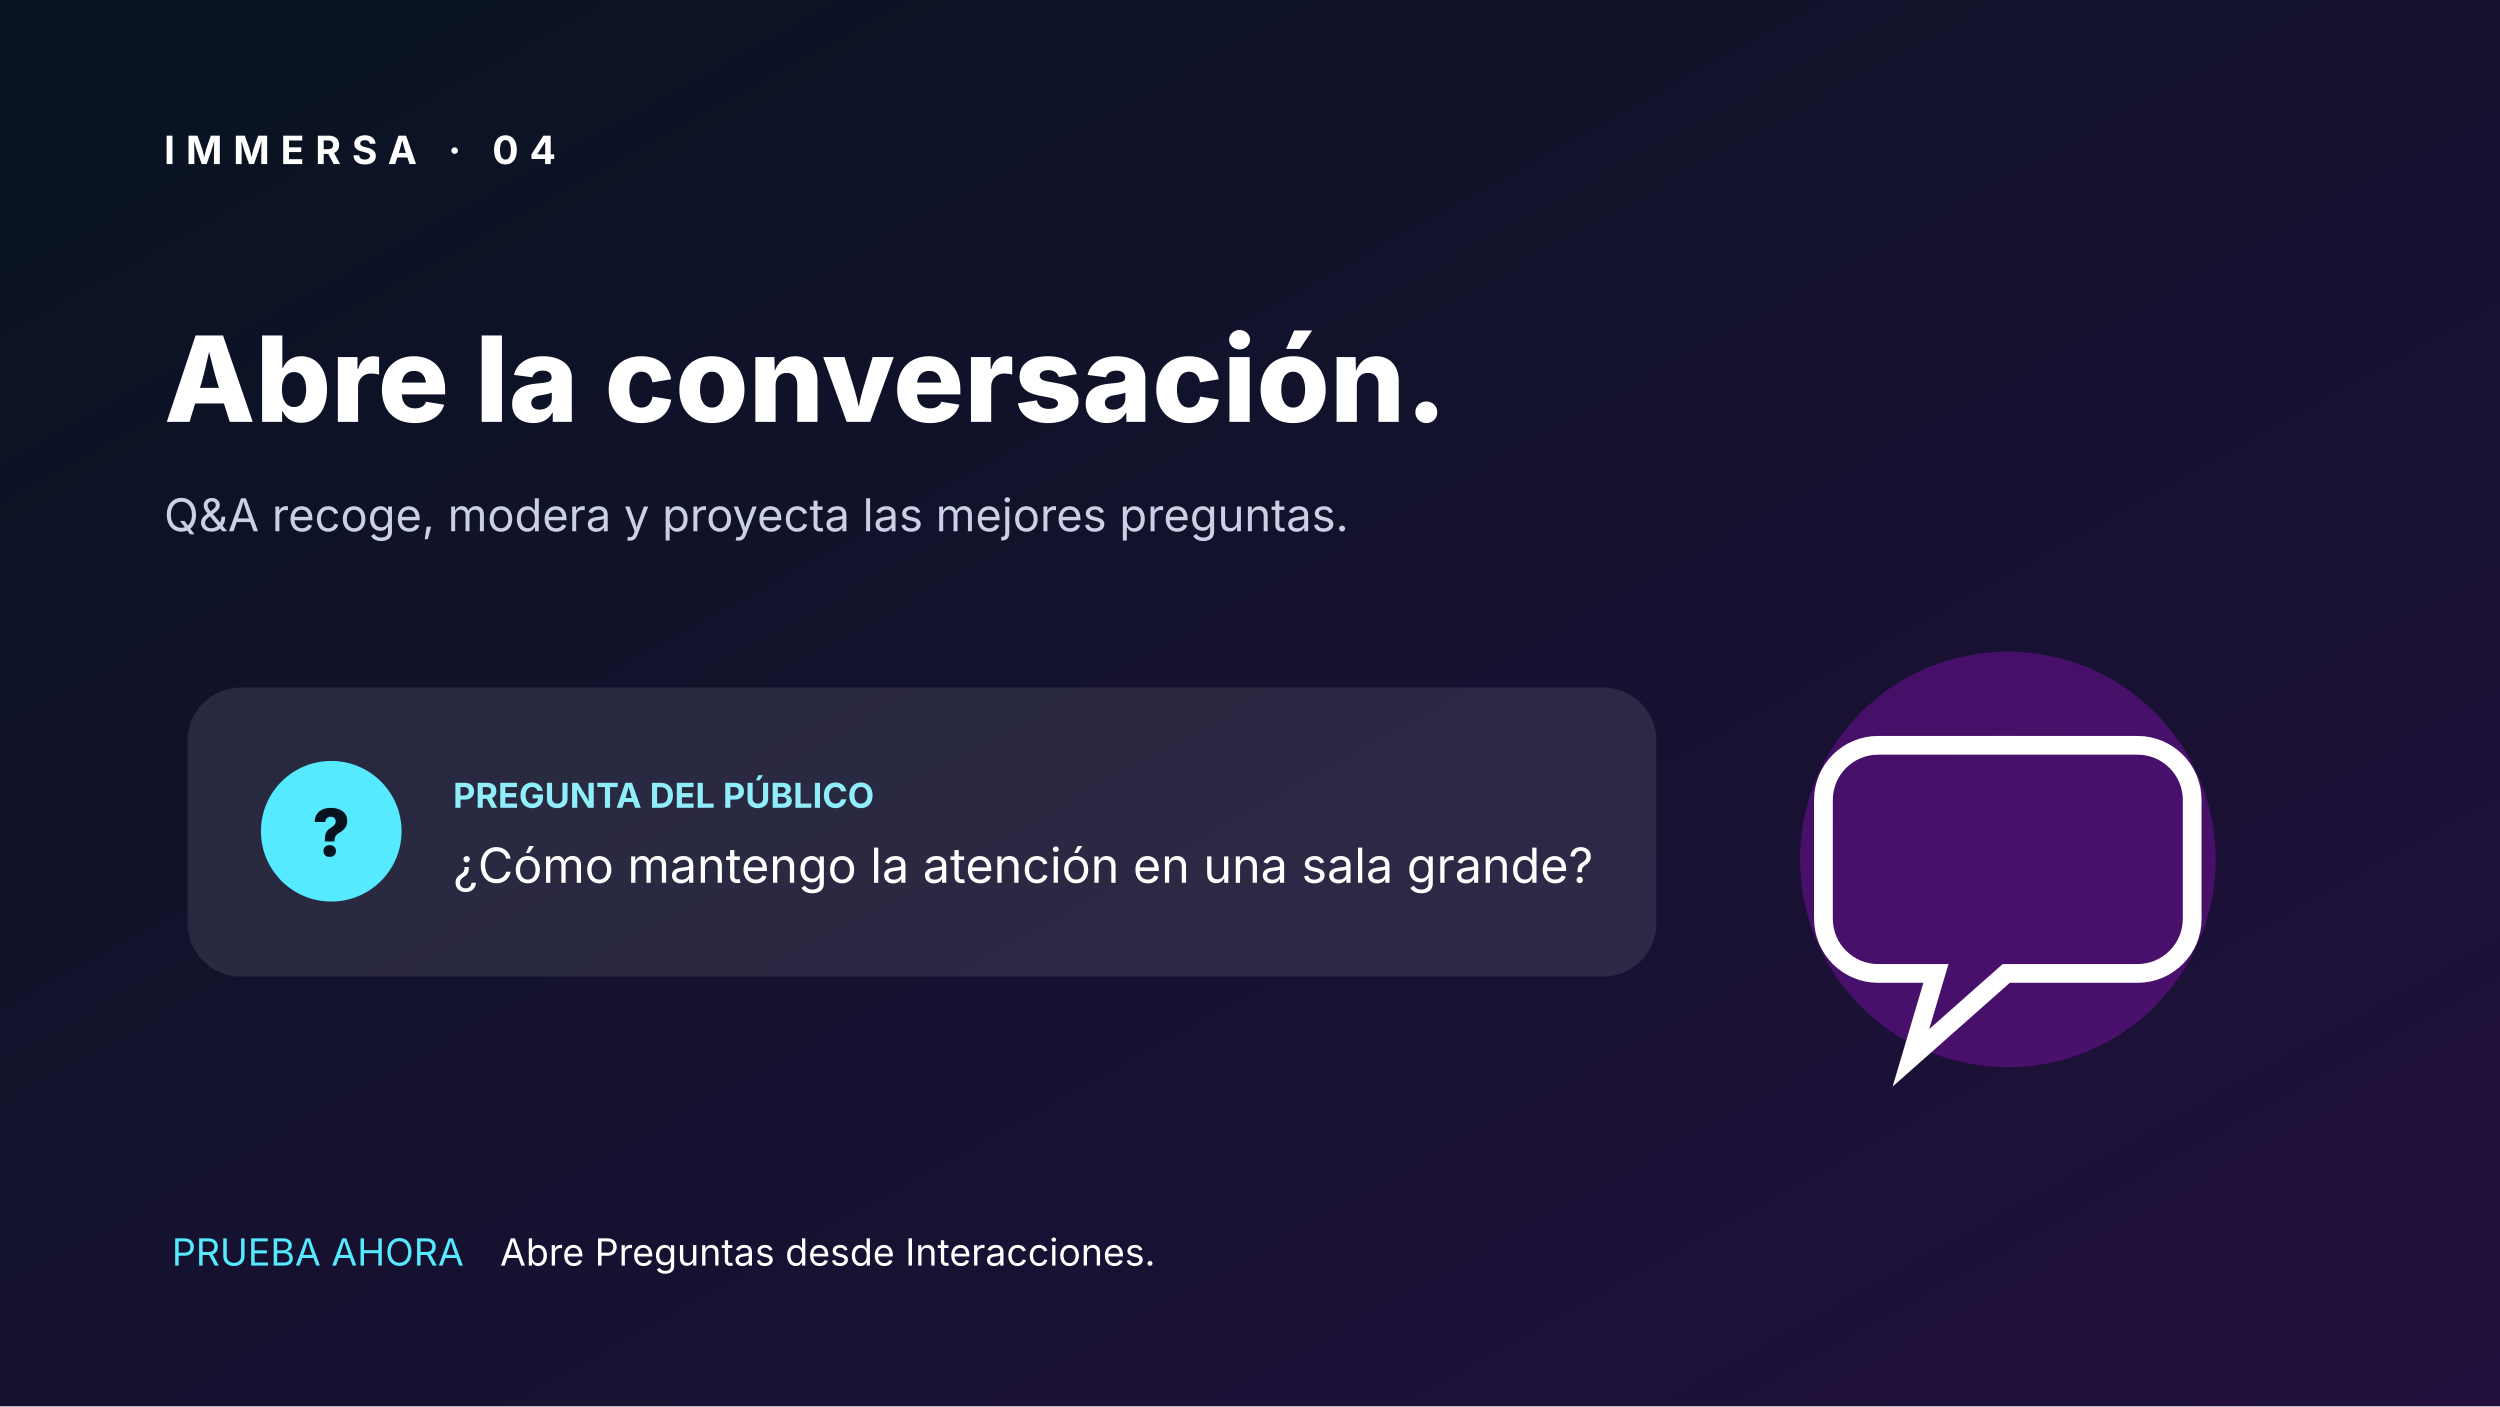
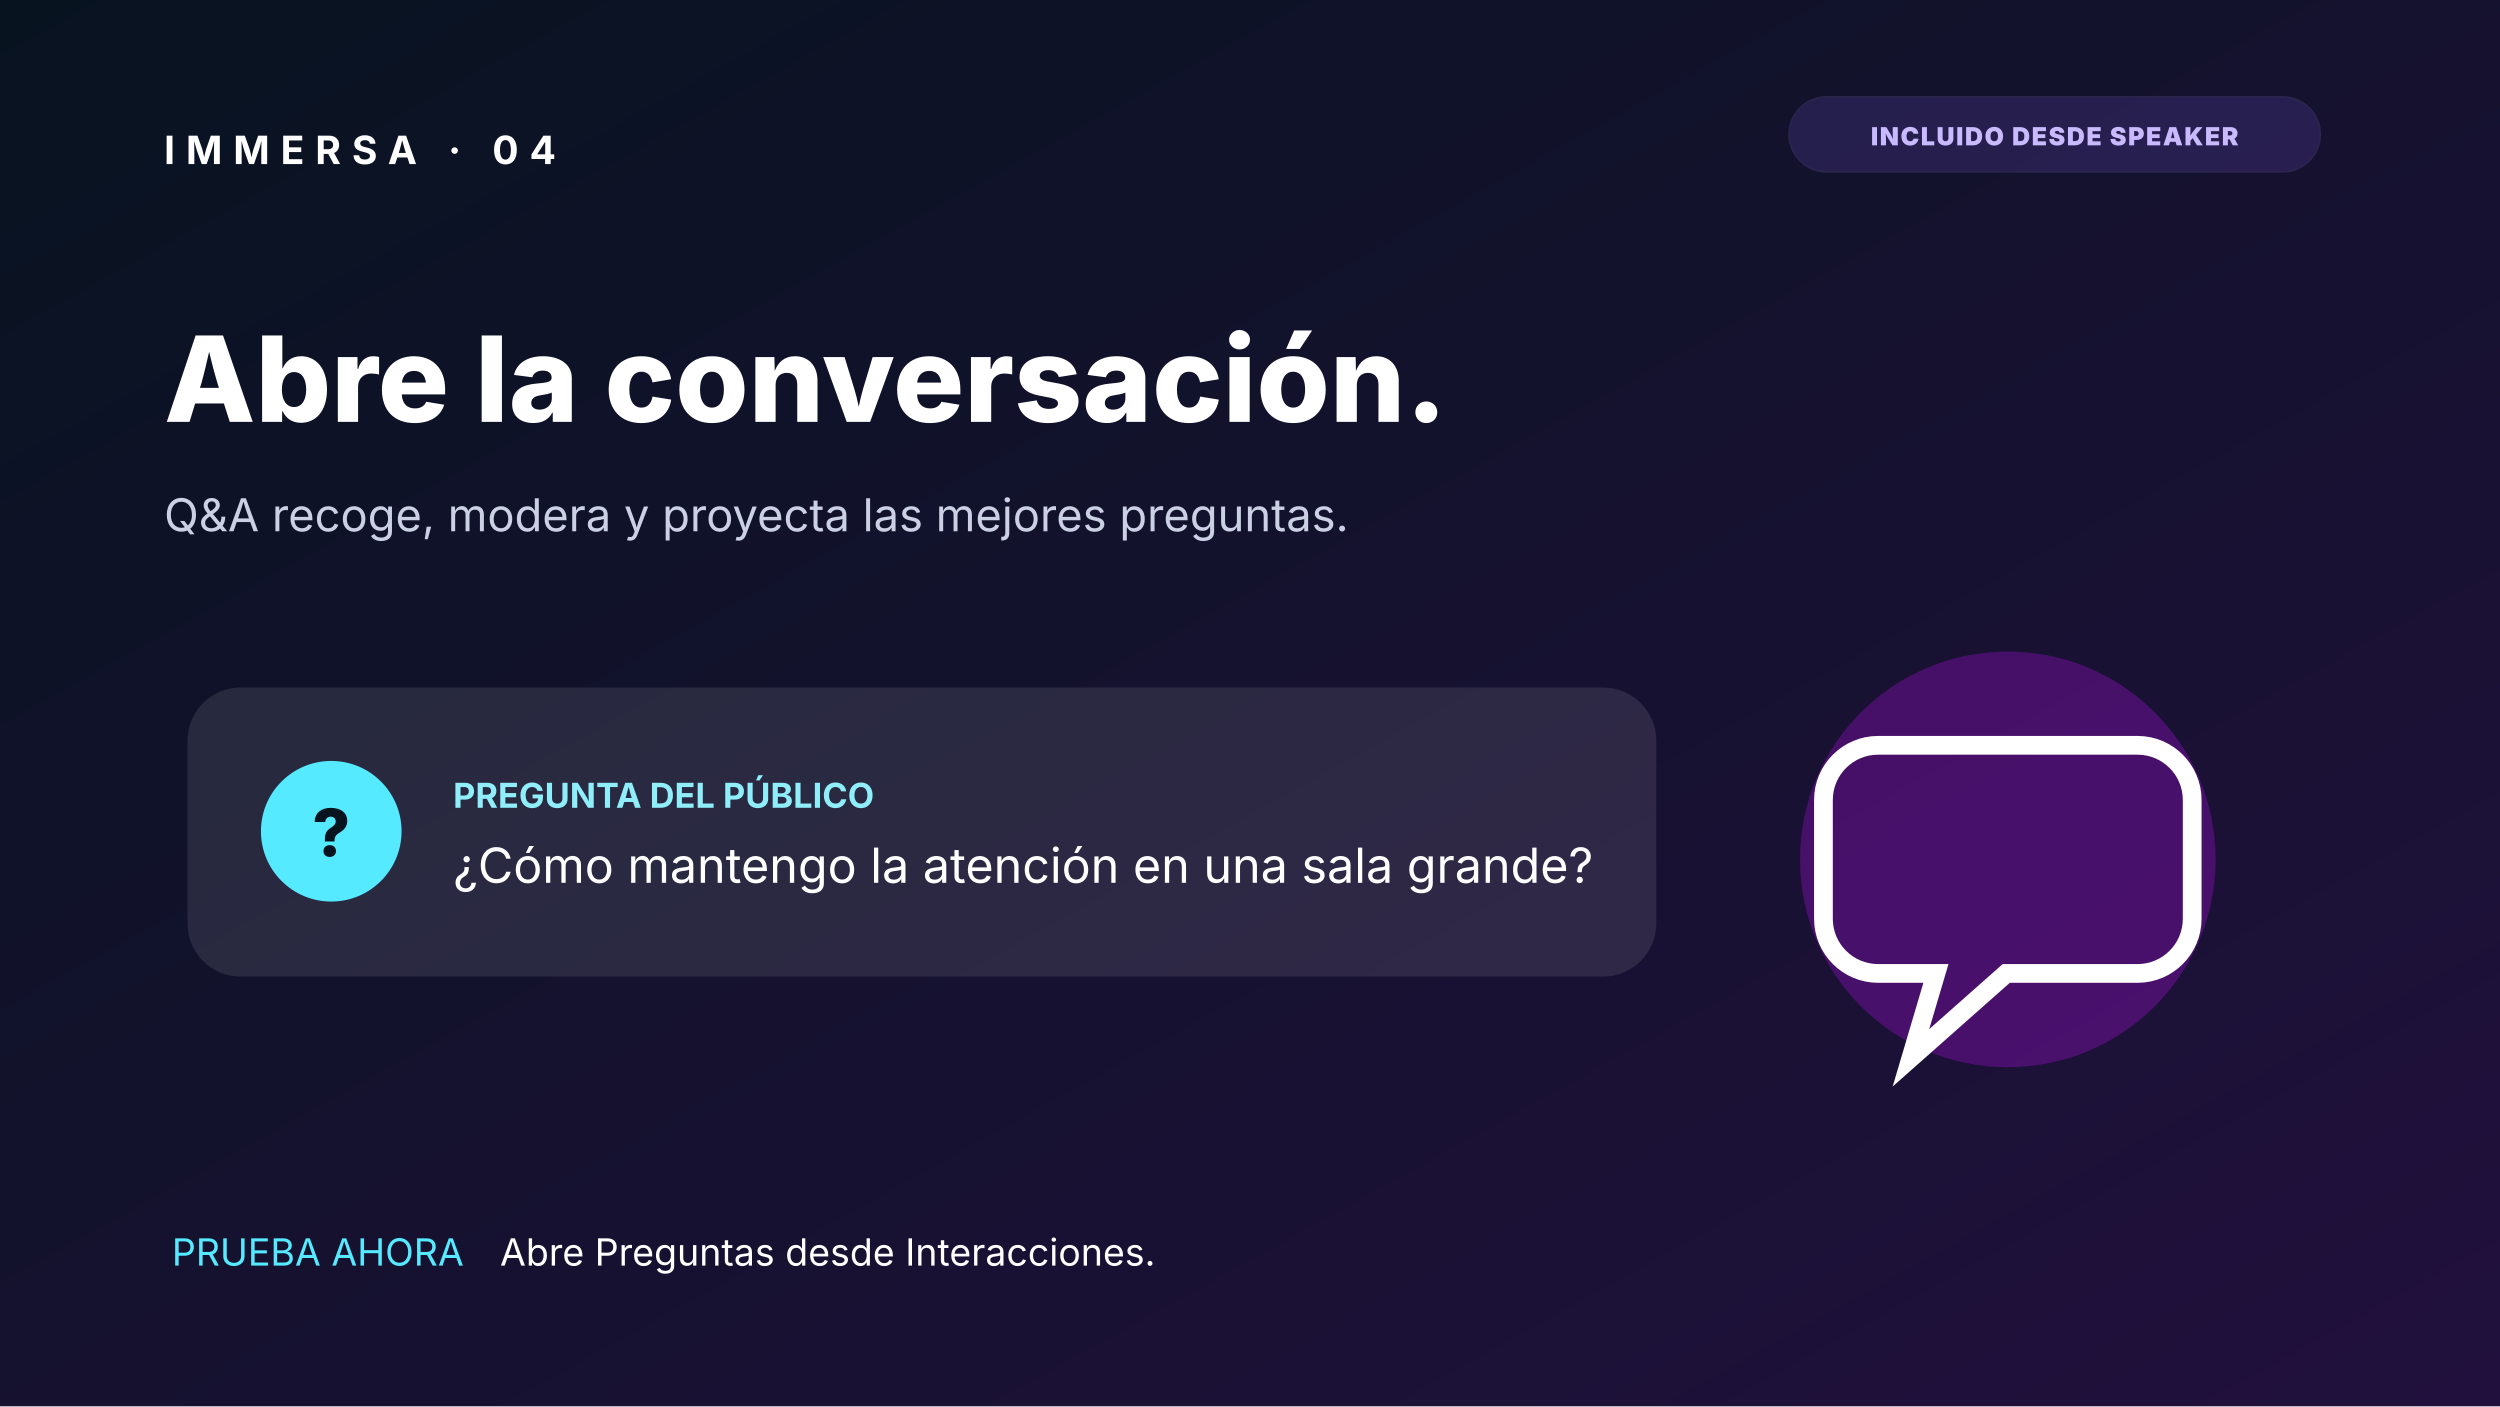
<svg xmlns="http://www.w3.org/2000/svg" width="1600" height="900" viewBox="0 0 1600 900">
  <defs>
    <linearGradient id="g" x2="1" y2="1">
      <stop stop-color="#081320" />
      <stop offset="1" stop-color="#21103d" />
    </linearGradient>
  </defs>
  <rect width="1600" height="900" fill="url(#g)" />
+   <g transform="translate(1145 62)" font-family="Inter,Arial,sans-serif">
+     <rect width="340" height="48" rx="24" fill="#8c65ff" opacity=".16" stroke="#a98cff" />
+     <text x="170" y="31" text-anchor="middle" font-size="16" fill="#c9baff" font-weight="900" letter-spacing="1">INCLUIDO DESDE SPEAKER</text>
+   </g>
  <g font-family="Inter,Arial,sans-serif" fill="#fff">
    <text x="105" y="105" font-size="25" letter-spacing="7" font-weight="700">IMMERSA · 04</text>
    <text x="105" y="270" font-size="76" font-weight="800">Abre la conversación.</text>
    <text x="105" y="340" font-size="29" fill="#cbd0e5">Q&amp;A recoge, modera y proyecta las mejores preguntas.</text>
  </g>
  <g transform="translate(120 440)" font-family="Inter,Arial,sans-serif">
    <rect width="940" height="185" rx="34" fill="#fff" opacity=".1" />
    <circle cx="92" cy="92" r="45" fill="#55eaff" />
    <text x="92" y="108" text-anchor="middle" font-size="42" fill="#07131e" font-weight="800">?</text>
    <text x="170" y="77" font-size="22" fill="#8feefa" font-weight="700">PREGUNTA DEL PÚBLICO</text>
    <text x="170" y="125" font-size="31" fill="#fff">¿Cómo mantengo la atención en una sala grande?</text>
  </g>
  <g transform="translate(1130 415)">
    <circle cx="155" cy="135" r="133" fill="#b20de9" opacity=".3" />
    <path d="M72 62h166a35 35 0 0 1 35 35v76a35 35 0 0 1-35 35h-84l-61 54 16-54H72a35 35 0 0 1-35-35V97a35 35 0 0 1 35-35Z" fill="none" stroke="#fff" stroke-width="12" />
  </g>
  <text x="110" y="810" font-family="Inter,Arial,sans-serif" font-size="24" fill="#55eaff">PRUEBA AHORA</text>
  <text x="320" y="810" font-family="Inter,Arial,sans-serif" font-size="24" fill="#fff">Abre Preguntas desde Interacciones.</text>
</svg>
